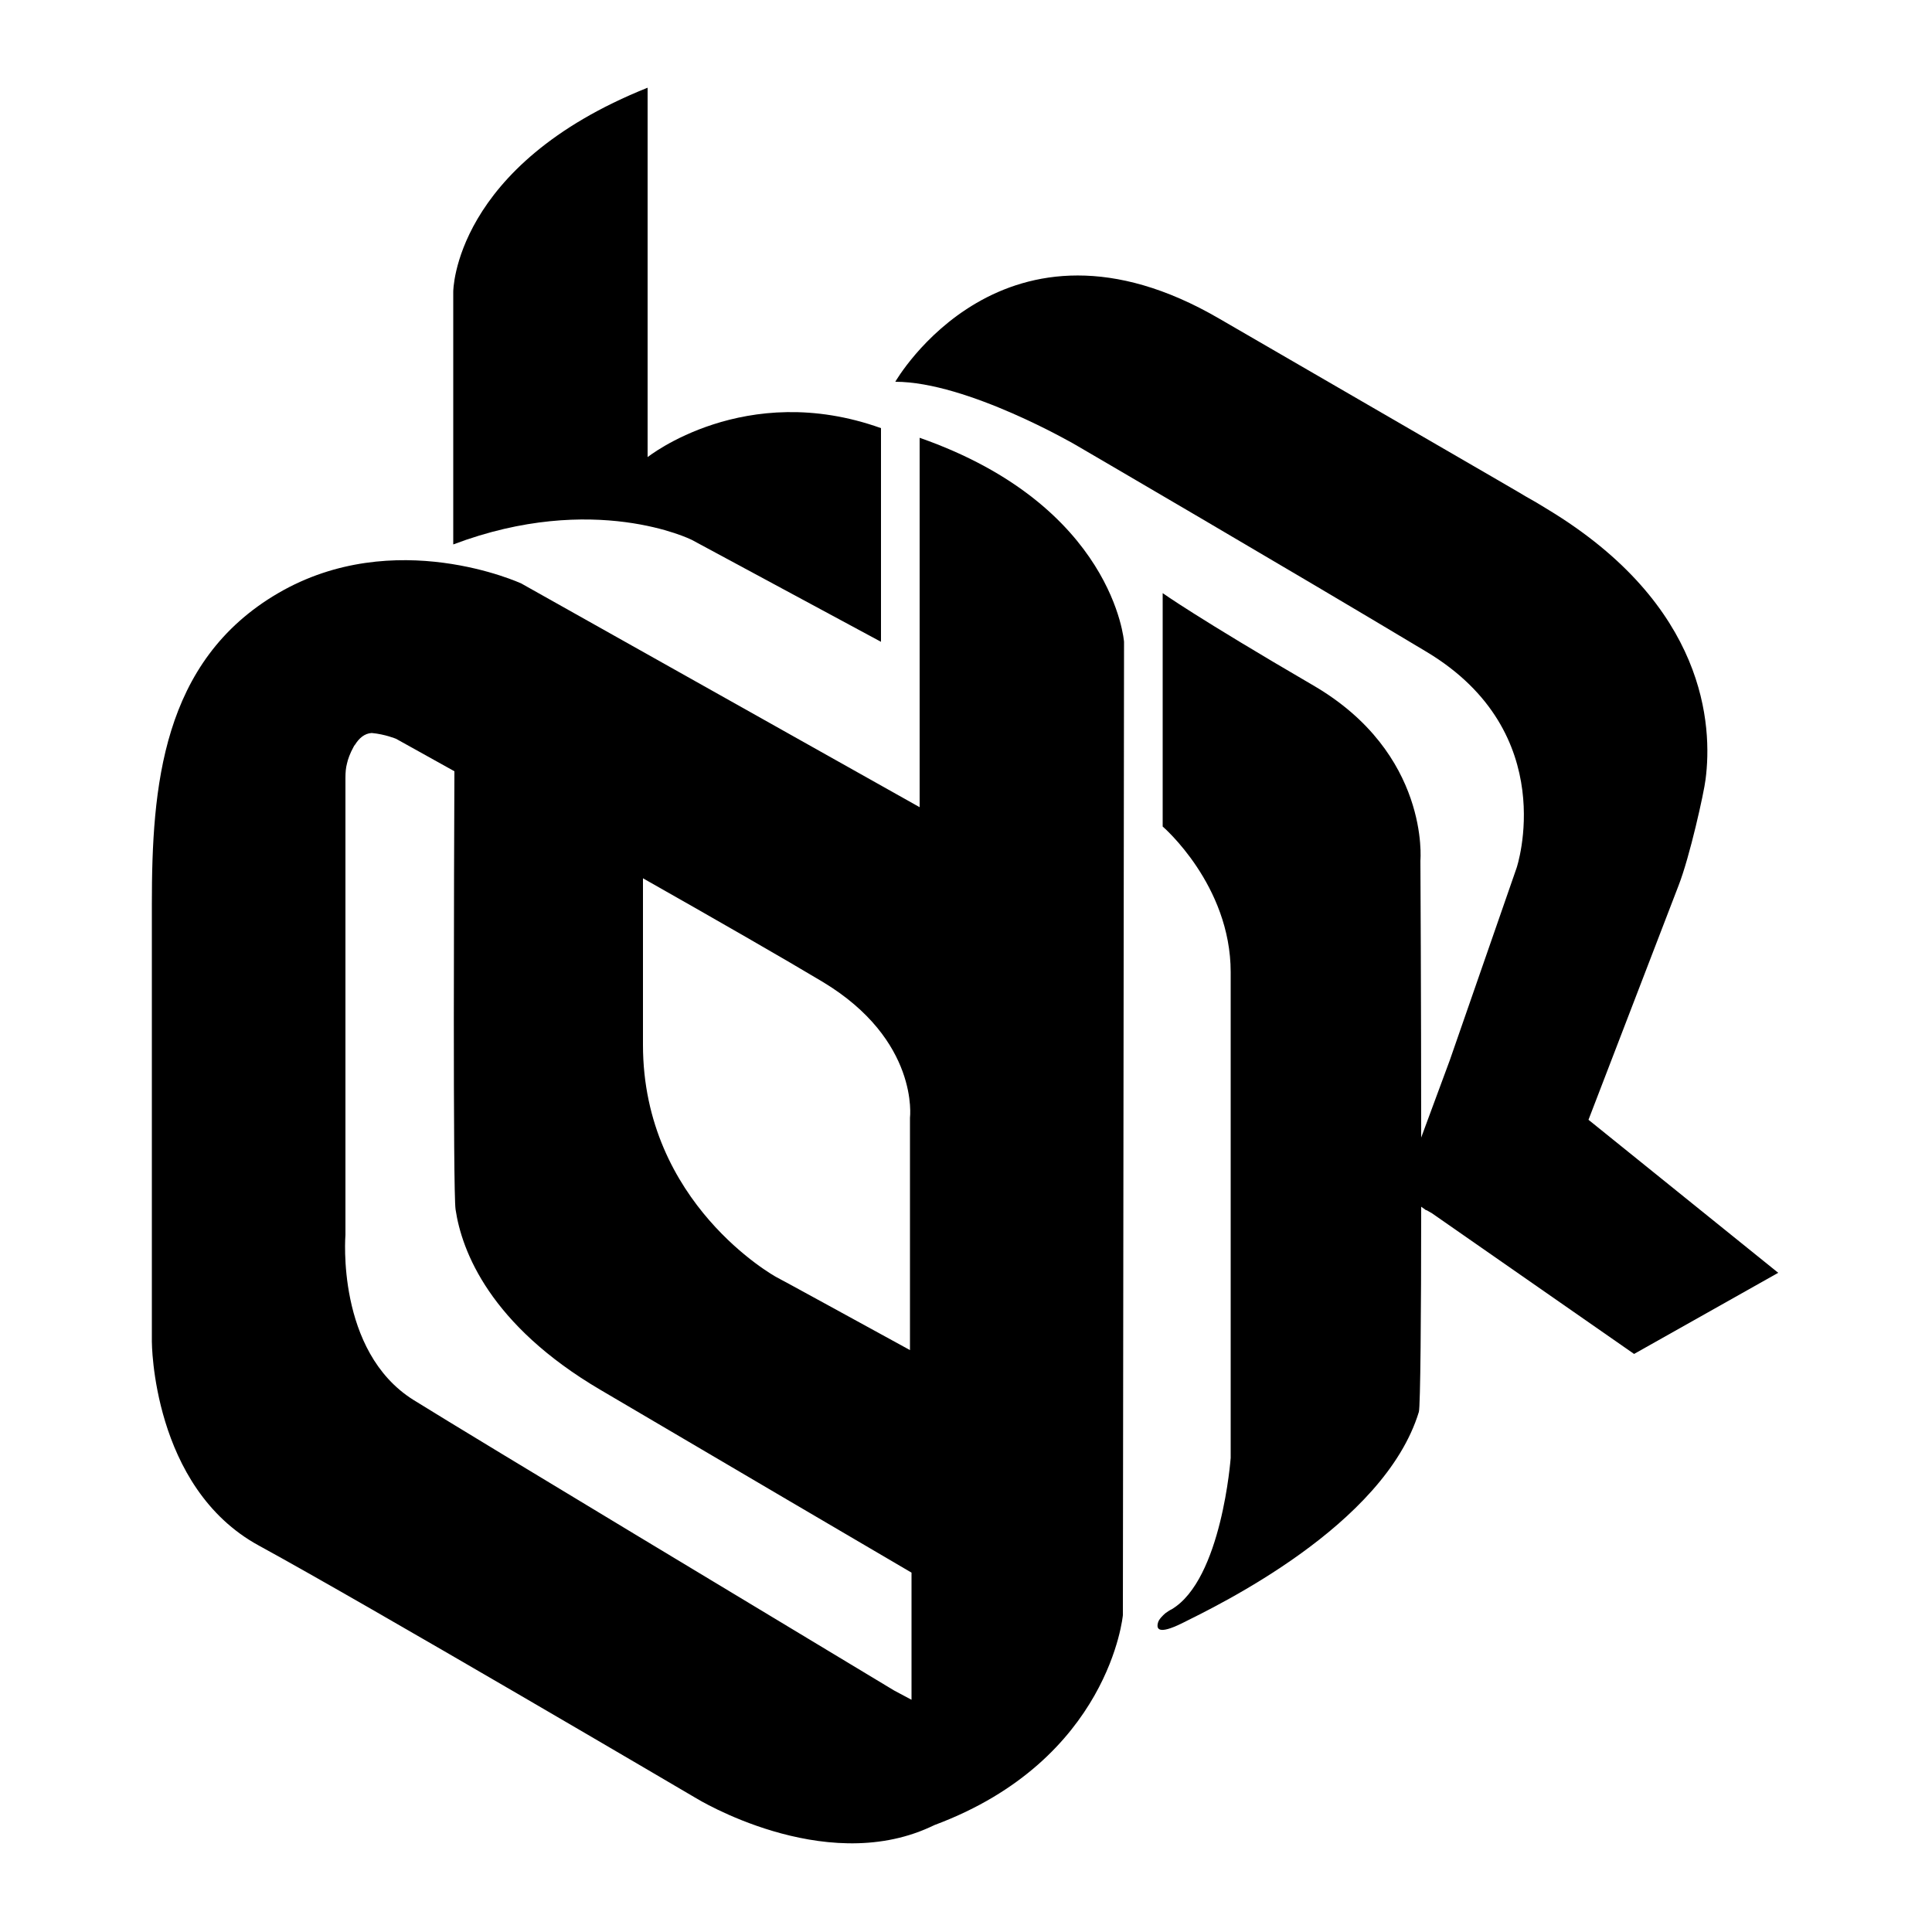
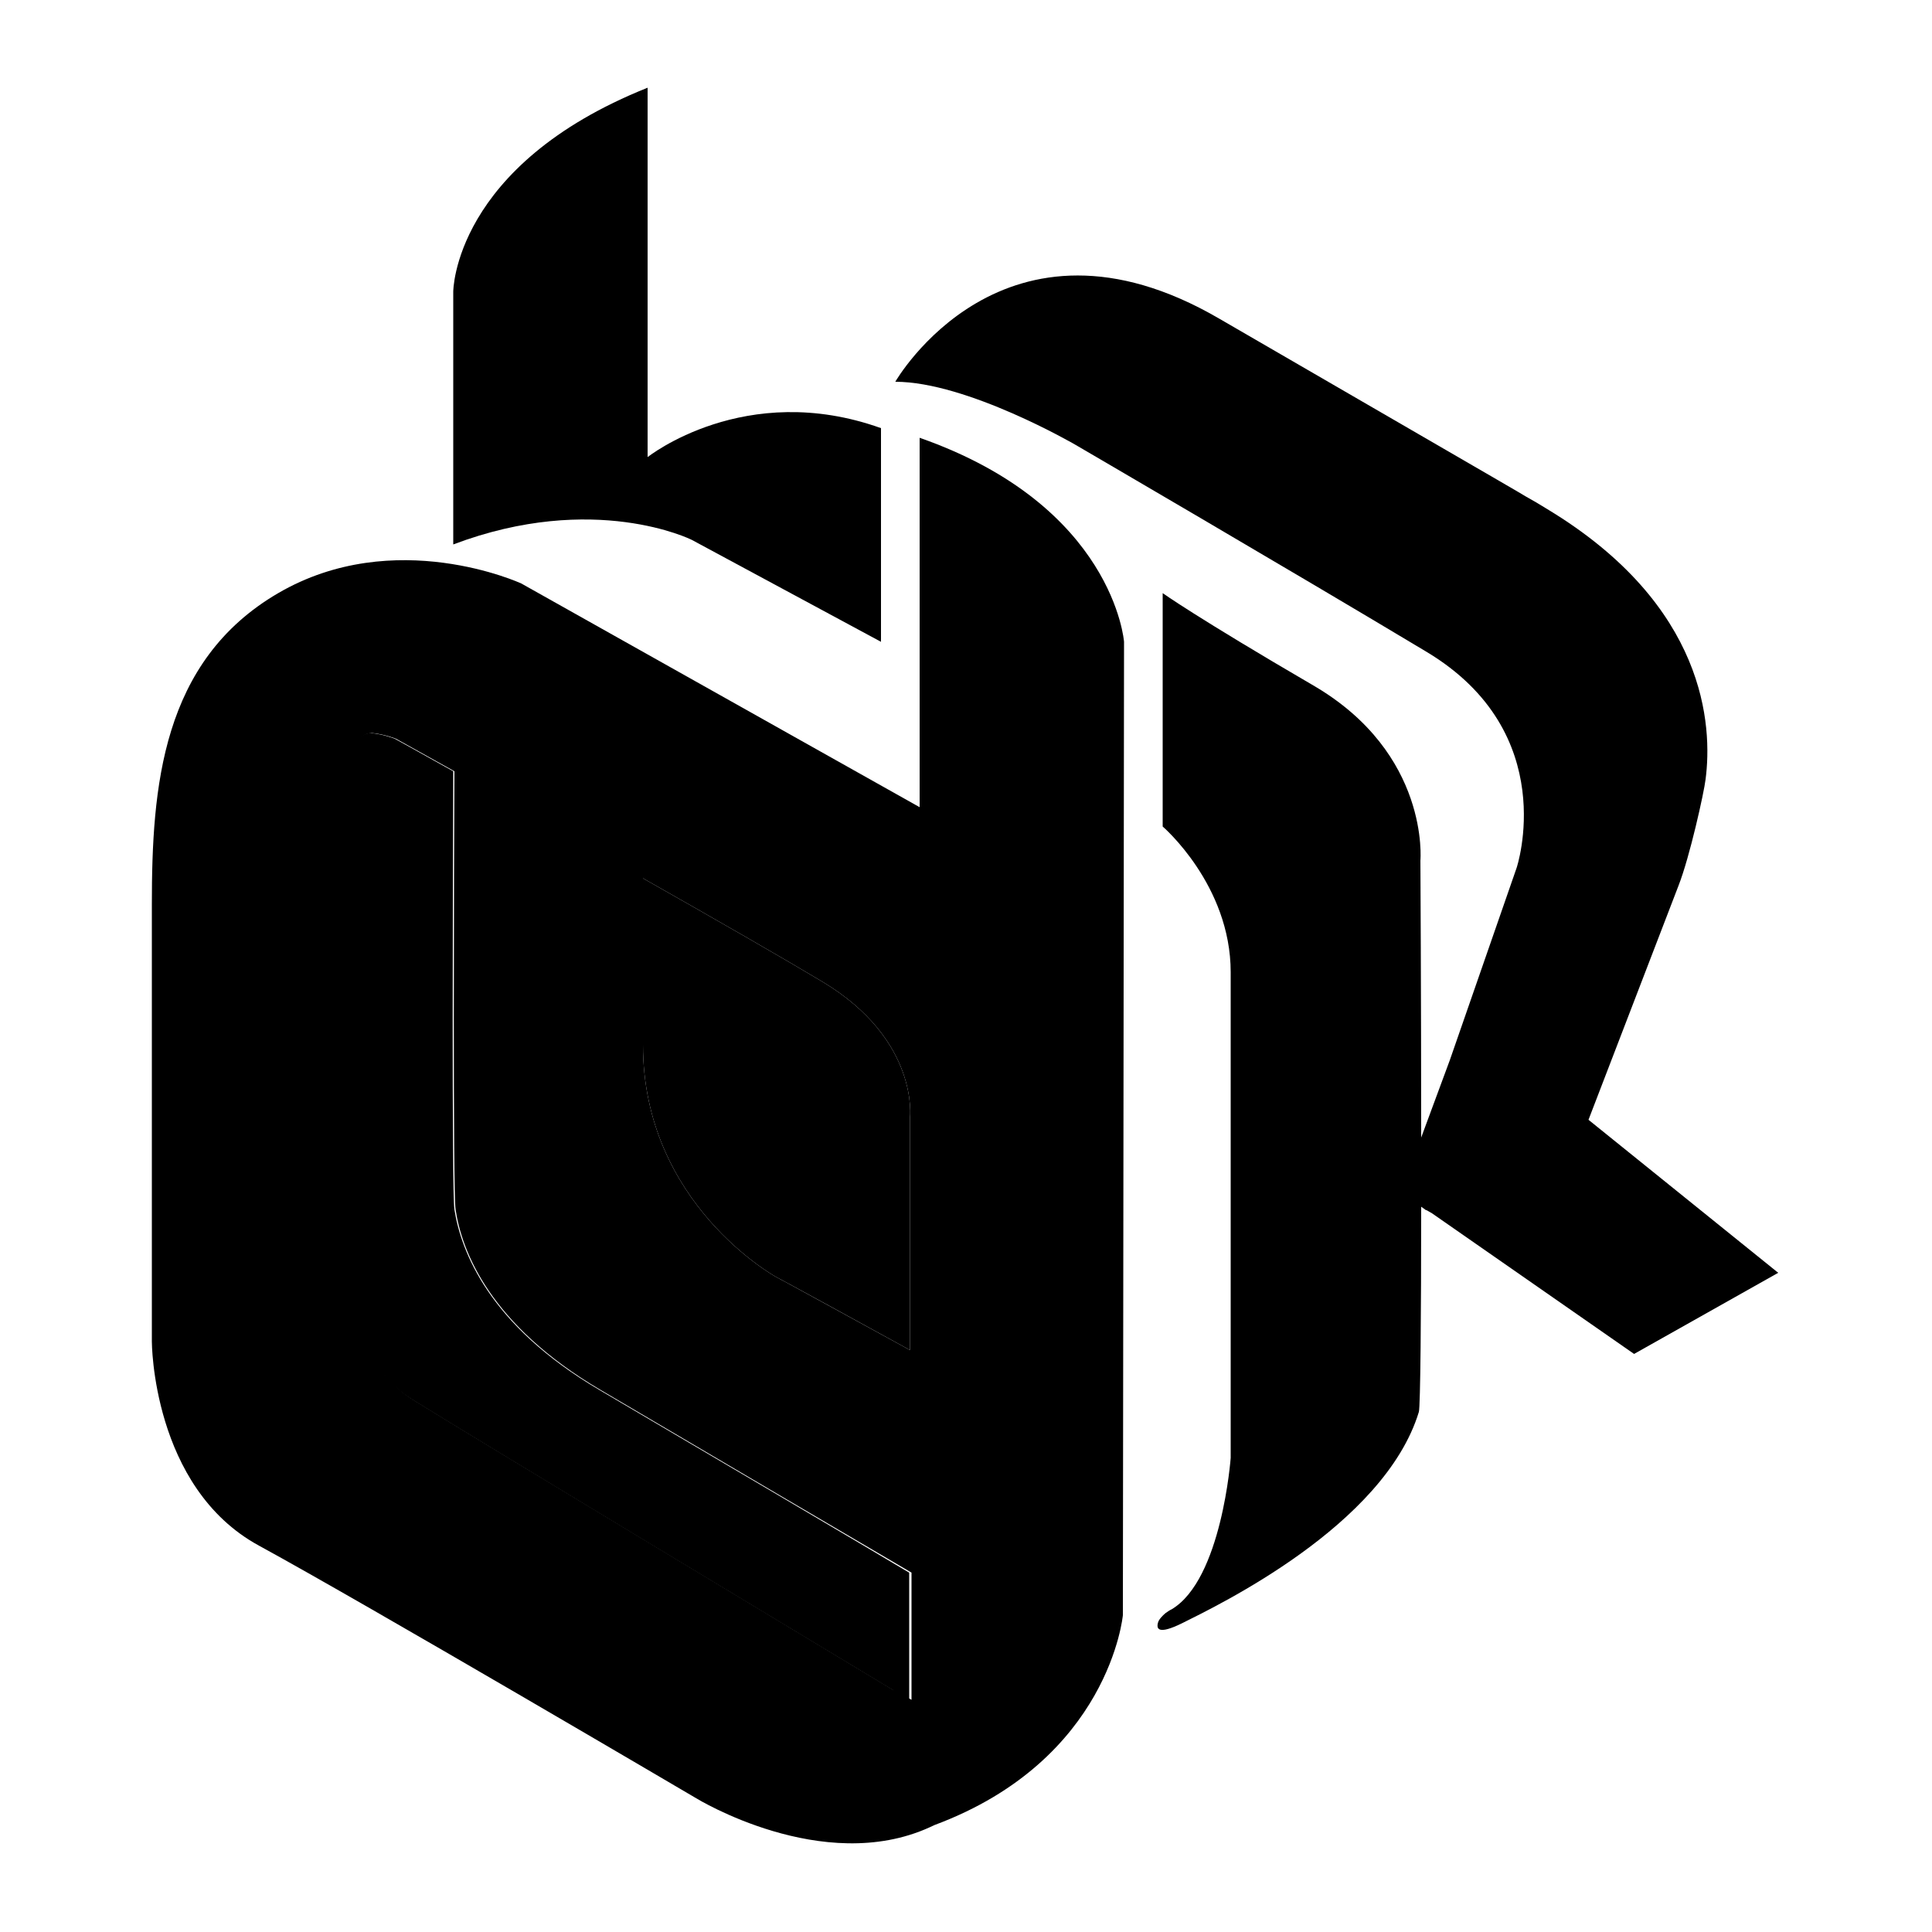
<svg xmlns="http://www.w3.org/2000/svg" version="1.1" id="Layer_1" x="0px" y="0px" viewBox="0 0 500 500" style="enable-background:new 0 0 500 500;" xml:space="preserve">
  <style type="text/css">
- 	.st0{fill:none;}
</style>
  <g>
    <path class="st0" d="M166.4,270.4c0,41.1,34.3,60,34.5,60.1c0.3,0.1,24.1,13.1,34.6,18.9v-60.1c0,0,2.5-20.1-22.6-35.2   c-9.5-5.7-27.6-16.1-46.5-26.8C166.4,232.7,166.4,244.5,166.4,270.4z" />
    <path class="st0" d="M155.1,359.7c-28.6-16.8-35.8-35.9-37.5-46.7c-0.7-4.6-0.4-90-0.3-113.4c-9.1-5.1-15.1-8.4-15.1-8.4   s-2.9-1.2-6.3-1.5c-1.9,0.1-3.3,1.4-4.3,3c0,0,0,0,0,0c-0.1,0.2-0.2,0.4-0.4,0.6c-0.9,1.6-1.4,3.3-1.7,4.3   c-0.2,1.1-0.4,2.3-0.4,3.7v118.2c0,0-2.5,30.2,17.6,42.7c16.7,10.4,97.5,59,124.4,75.2c0,0,0,0.1,0,0.1l4.2,2.5V407   C223.1,399.7,189.1,379.7,155.1,359.7z" />
    <path d="M179,139.7l49,26.4v-55.3c-35.2-12.6-60.4,7.5-60.4,7.5V22.7c-50.3,20.1-50.3,52.8-50.3,52.8v65.4   C153.8,127.1,179,139.7,179,139.7z" />
    <path d="M411.1,289.8l23.3-60.6c2.9-7.4,6.6-24.1,7-27.5c1.8-13.8,0.3-45-40.9-69.9c-1.9-1.2-3.8-2.3-5.6-3.3   c0-0.1-48.3-28-79.3-46c-55.9-32.6-83.9,16.3-83.9,16.3c18.6,0,46.6,16.3,46.6,16.3s55.9,32.6,90.9,53.6c35,21,23.3,55.9,23.3,55.9   l-17.3,49.8l-7.4,20c0-35.8-0.2-71.7-0.2-71.7s2.5-27.7-27.7-45.3c-30.2-17.6-39-23.9-39-23.9v60.4c0,0,17.6,15.1,17.6,37.7   s0,125.7,0,125.7s-2.3,31.5-15.3,39.2c-0.3,0.1-1.2,0.7-1.6,1c-0.7,0.6-1.7,1.6-1.9,2.4c-0.5,1.7,0.1,3.2,6.2,0.2   c9-4.5,52.3-25.2,61.3-54.7c0.4-1.4,0.6-25.3,0.6-53.1l1,0.7v0l0.1,0.1l0.2,0.1l0.1,0l1.4,0.8l52.3,36.4l37.3-21L411.1,289.8z" />
    <path d="M238,113.3v95.6L134.9,151c0,0-32.7-15.1-62.9,2.5c-30.2,17.6-32.7,50.3-32.7,80.5c0,30.2,0,113.2,0,113.2   s0,37.7,27.7,52.8c27.7,15.1,113.2,65.4,113.2,65.4s32.7,20.1,60.4,7.5c0.4-0.2,0.9-0.4,1.3-0.6c45.3-16.9,48.7-54.3,48.7-54.3   l0.3-251.9C290.9,166.1,288.3,130.9,238,113.3z M235.5,289.3v60.1c-10.6-5.8-34.3-18.8-34.6-18.9c-0.2-0.1-34.5-19-34.5-60.1   c0-25.9,0-37.7,0-43.1c18.9,10.7,37,21.1,46.5,26.8C238,269.2,235.5,289.3,235.5,289.3z M231.4,437.5   C231.4,437.4,231.4,437.4,231.4,437.5c-27-16.3-107.7-64.8-124.4-75.2c-20.1-12.6-17.6-42.7-17.6-42.7V201.3c0-1.4,0.1-2.6,0.4-3.7   c0.2-1,0.8-2.7,1.7-4.3c0.1-0.2,0.2-0.4,0.4-0.6c0,0,0,0,0,0c1-1.6,2.4-2.9,4.3-3c3.4,0.3,6.3,1.5,6.3,1.5s5.9,3.3,15.1,8.4   c-0.1,23.4-0.4,108.8,0.3,113.4c1.6,10.8,8.9,29.9,37.5,46.7c34,20,68,40,80.5,47.3v32.9L231.4,437.5z" />
  </g>
</svg>
